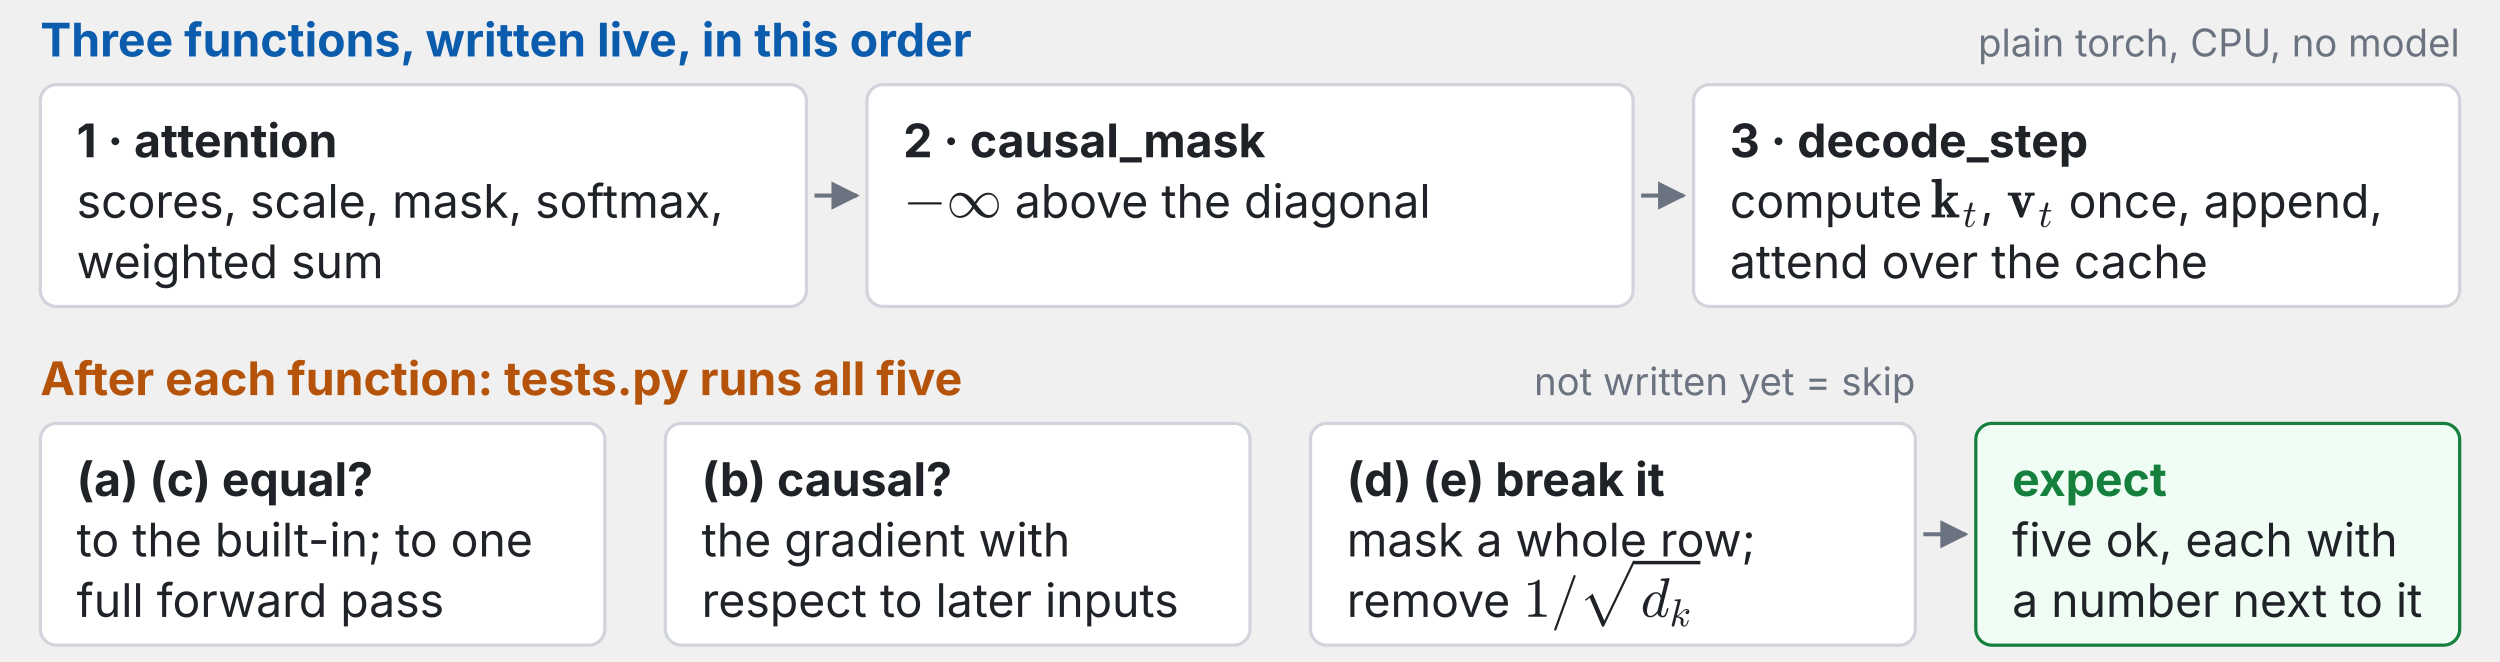
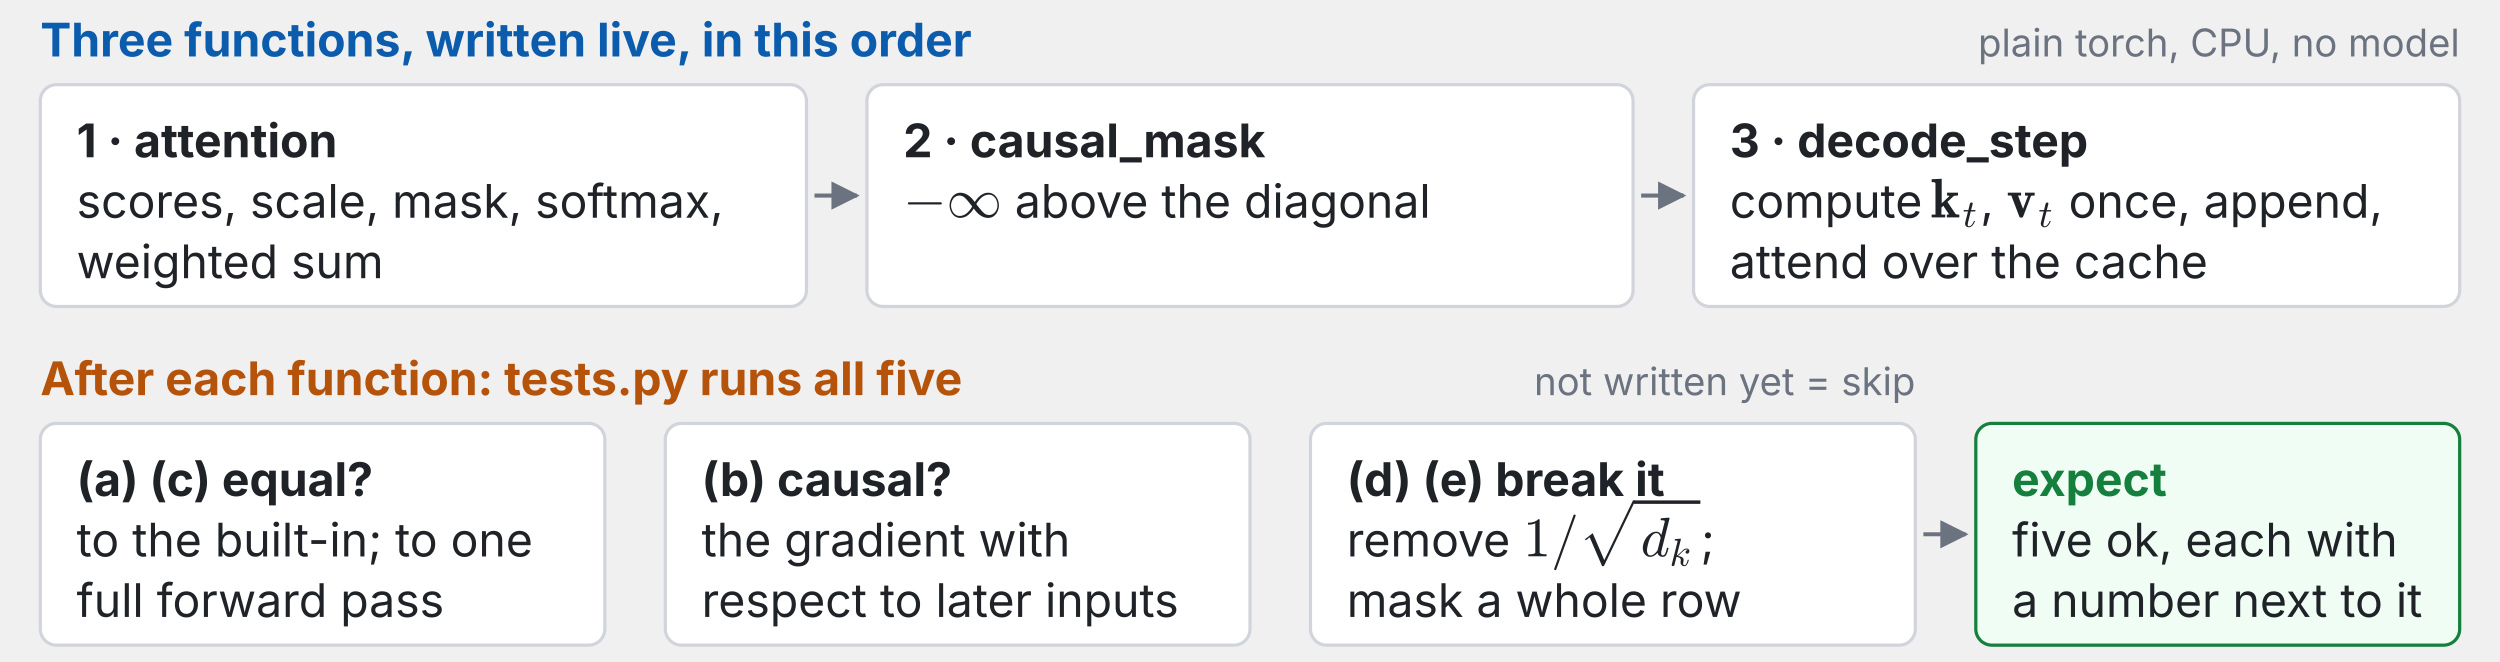
<svg xmlns="http://www.w3.org/2000/svg" xmlns:xlink="http://www.w3.org/1999/xlink" viewBox="0 0 1240 328" width="100%" font-family="-apple-system,BlinkMacSystemFont,Segoe UI,Helvetica Neue,PingFang TC,Noto Sans TC,sans-serif">
  <defs>
    <marker id="ah-demo1-flow" viewBox="0 0 10 10" refX="9" refY="5" markerWidth="7" markerHeight="7" orient="auto-start-reverse">
      <path d="M0,0 L10,5 L0,10 z" fill="#6b7280" />
    </marker>
  </defs>
  <text x="20" y="28" font-size="23" fill="#0b5cad" text-anchor="start" font-weight="700">Three functions, written live, in this order</text>
  <text x="1220" y="28" font-size="19" fill="#6b7280" text-anchor="end" font-weight="400">plain torch, CPU, no model</text>
  <rect x="20" y="42" width="380" height="110" rx="8" fill="#fff" stroke="#d1d5db" stroke-width="1.6" />
  <text x="38" y="78" font-size="23" fill="#1f2328" text-anchor="start" font-weight="700">1 · attention</text>
  <text x="38" y="108" font-size="23" fill="#1f2328" text-anchor="start" font-weight="400">scores, scale, mask, softmax,</text>
  <text x="38" y="138" font-size="23" fill="#1f2328" text-anchor="start" font-weight="400">weighted sum</text>
  <line x1="404" y1="97" x2="425" y2="97" stroke="#6b7280" stroke-width="2" marker-end="url(#ah-demo1-flow)" />
  <rect x="430" y="42" width="380" height="110" rx="8" fill="#fff" stroke="#d1d5db" stroke-width="1.6" />
  <text x="448" y="78" font-size="23" fill="#1f2328" text-anchor="start" font-weight="700">2 · causal_mask</text>
  <svg x="448" y="87.028" width="49.128" height="26.712" viewBox="0 0 49.128 26.712">
    <defs>
      <style type="text/css">*{stroke-linejoin: round; stroke-linecap: butt}</style>
    </defs>
    <g id="t294-figure_1">
      <g id="t294-patch_1">
        <path d="M 0 26.712  L 49.128 26.712  L 49.128 0  L 0 0  L 0 26.712  z " style="fill: none" />
      </g>
      <g id="t294-text_1">
        <g style="fill: #1f2328" transform="translate(0 20.97169) scale(0.276 -0.276)">
          <defs>
            <path id="t294-Cmsy10-a1" d="M 653 1472  Q 600 1472 565 1512  Q 531 1553 531 1600  Q 531 1647 565 1687  Q 600 1728 653 1728  L 4325 1728  Q 4375 1728 4408 1687  Q 4441 1647 4441 1600  Q 4441 1553 4408 1512  Q 4375 1472 4325 1472  L 653 1472  z " transform="scale(0.015625)" />
            <path id="t294-Cmsy10-31" d="M 1575 -72  Q 1213 -72 933 140  Q 653 353 506 690  Q 359 1028 359 1381  Q 359 1653 445 1912  Q 531 2172 693 2378  Q 856 2584 1086 2706  Q 1316 2828 1594 2828  Q 1881 2828 2150 2718  Q 2419 2609 2642 2428  Q 2866 2247 3059 2009  L 3250 1753  Q 3441 2056 3672 2295  Q 3903 2534 4195 2681  Q 4488 2828 4819 2828  Q 5097 2828 5325 2704  Q 5553 2581 5712 2368  Q 5872 2156 5953 1898  Q 6034 1641 6034 1381  Q 6034 1019 5882 683  Q 5731 347 5451 137  Q 5172 -72 4800 -72  Q 4381 -72 4004 153  Q 3628 378 3334 750  L 3144 1006  Q 2850 528 2451 228  Q 2053 -72 1575 -72  z M 1509 153  Q 2322 153 2963 1241  L 2625 1672  Q 2331 2059 2078 2278  Q 1825 2497 1491 2497  Q 1206 2497 986 2336  Q 766 2175 645 1915  Q 525 1656 525 1375  Q 525 1159 592 942  Q 659 725 787 547  Q 916 369 1098 261  Q 1281 153 1509 153  z M 3769 1088  Q 4063 700 4316 481  Q 4569 263 4903 263  Q 5116 263 5294 356  Q 5472 450 5601 609  Q 5731 769 5800 969  Q 5869 1169 5869 1381  Q 5869 1678 5750 1961  Q 5631 2244 5407 2425  Q 5184 2606 4884 2606  Q 4072 2606 3431 1516  L 3769 1088  z " transform="scale(0.015625)" />
          </defs>
          <use xlink:href="#t294-Cmsy10-a1" transform="translate(0 0.8125)" />
          <use xlink:href="#t294-Cmsy10-31" transform="translate(77.68555 0.8125)" />
        </g>
      </g>
    </g>
  </svg>
  <text x="503.338" y="108" font-size="23" fill="#1f2328" text-anchor="start" font-weight="400" textLength="206.0" lengthAdjust="spacing">above the diagonal</text>
  <line x1="814" y1="97" x2="835" y2="97" stroke="#6b7280" stroke-width="2" marker-end="url(#ah-demo1-flow)" />
  <rect x="840" y="42" width="380" height="110" rx="8" fill="#fff" stroke="#d1d5db" stroke-width="1.6" />
  <text x="858" y="78" font-size="23" fill="#1f2328" text-anchor="start" font-weight="700">3 · decode_step</text>
  <text x="858" y="108" font-size="23" fill="#1f2328" text-anchor="start" font-weight="400" textLength="93.5" lengthAdjust="spacing">compute</text>
  <svg x="957.707" y="87.028" width="24.564" height="26.712" viewBox="0 0 24.564 26.712">
    <defs>
      <style type="text/css">*{stroke-linejoin: round; stroke-linecap: butt}</style>
    </defs>
    <g id="t295-figure_1">
      <g id="t295-patch_1">
        <path d="M 0 26.712  L 24.564 26.712  L 24.564 0  L 0 0  L 0 26.712  z " style="fill: none" />
      </g>
      <g id="t295-text_1">
        <g style="fill: #1f2328" transform="translate(0 20.97169) scale(0.276 -0.276)">
          <defs>
            <path id="t295-Cmb10-6b" d="M 91 0  L 91 325  L 531 325  L 531 3884  Q 531 4003 406 4033  Q 281 4063 91 4063  L 91 4391  L 1247 4441  L 1247 1619  L 2150 2463  Q 2150 2491 2040 2503  Q 1931 2516 1863 2516  L 1863 2841  L 3122 2841  L 3122 2516  Q 2688 2516 2625 2456  L 1906 1784  L 2847 384  Q 2913 325 3272 325  L 3272 0  L 1838 0  L 1838 325  Q 2075 325 2075 378  L 1428 1338  L 1216 1141  L 1216 325  L 1650 325  L 1650 0  L 91 0  z " transform="scale(0.015625)" />
            <path id="t295-Cmmi10-74" d="M 397 519  Q 397 613 416 697  L 878 2534  L 206 2534  Q 141 2534 141 2619  Q 166 2759 225 2759  L 934 2759  L 1191 3803  Q 1216 3888 1291 3947  Q 1366 4006 1459 4006  Q 1541 4006 1595 3957  Q 1650 3909 1650 3828  Q 1650 3809 1648 3798  Q 1647 3788 1644 3775  L 1388 2759  L 2047 2759  Q 2113 2759 2113 2675  Q 2109 2659 2100 2621  Q 2091 2584 2075 2559  Q 2059 2534 2028 2534  L 1331 2534  L 872 684  Q 825 503 825 372  Q 825 97 1013 97  Q 1294 97 1511 361  Q 1728 625 1844 941  Q 1869 978 1894 978  L 1972 978  Q 1997 978 2012 961  Q 2028 944 2028 922  Q 2028 909 2022 903  Q 1881 516 1612 222  Q 1344 -72 997 -72  Q 744 -72 570 93  Q 397 259 397 519  z " transform="scale(0.015625)" />
          </defs>
          <use xlink:href="#t295-Cmb10-6b" transform="translate(0 0.609375)" />
          <use xlink:href="#t295-Cmmi10-74" transform="translate(57.14969 -16.39688) scale(0.7)" />
        </g>
      </g>
    </g>
  </svg>
  <text x="982.271" y="108" font-size="23" fill="#1f2328" text-anchor="start" font-weight="400" textLength="6.8" lengthAdjust="spacing">,</text>
  <svg x="995.259" y="87.028" width="24.564" height="26.712" viewBox="0 0 24.564 26.712">
    <defs>
      <style type="text/css">*{stroke-linejoin: round; stroke-linecap: butt}</style>
    </defs>
    <g id="t296-figure_1">
      <g id="t296-patch_1">
        <path d="M 0 26.712  L 24.564 26.712  L 24.564 0  L 0 0  L 0 26.712  z " style="fill: none" />
      </g>
      <g id="t296-text_1">
        <g style="fill: #1f2328" transform="translate(0 20.97169) scale(0.276 -0.276)">
          <defs>
            <path id="t296-Cmb10-76" d="M 1466 91  L 544 2516  L 141 2516  L 141 2841  L 1672 2841  L 1672 2516  L 1319 2516  L 1894 984  L 2456 2463  Q 2456 2494 2342 2505  Q 2228 2516 2119 2516  L 2119 2841  L 3231 2841  L 3231 2516  Q 2828 2516 2803 2456  L 1906 91  Q 1866 -25 1741 -25  L 1631 -25  Q 1506 -25 1466 91  z " transform="scale(0.015625)" />
            <path id="t296-Cmmi10-74" d="M 397 519  Q 397 613 416 697  L 878 2534  L 206 2534  Q 141 2534 141 2619  Q 166 2759 225 2759  L 934 2759  L 1191 3803  Q 1216 3888 1291 3947  Q 1366 4006 1459 4006  Q 1541 4006 1595 3957  Q 1650 3909 1650 3828  Q 1650 3809 1648 3798  Q 1647 3788 1644 3775  L 1388 2759  L 2047 2759  Q 2113 2759 2113 2675  Q 2109 2659 2100 2621  Q 2091 2584 2075 2559  Q 2059 2534 2028 2534  L 1331 2534  L 872 684  Q 825 503 825 372  Q 825 97 1013 97  Q 1294 97 1511 361  Q 1728 625 1844 941  Q 1869 978 1894 978  L 1972 978  Q 1997 978 2012 961  Q 2028 944 2028 922  Q 2028 909 2022 903  Q 1881 516 1612 222  Q 1344 -72 997 -72  Q 744 -72 570 93  Q 397 259 397 519  z " transform="scale(0.015625)" />
          </defs>
          <use xlink:href="#t296-Cmb10-76" transform="translate(0 0.609375)" />
          <use xlink:href="#t296-Cmmi10-74" transform="translate(57.14969 -16.39688) scale(0.7)" />
        </g>
      </g>
    </g>
  </svg>
  <text x="1026.03" y="108" font-size="23" fill="#1f2328" text-anchor="start" font-weight="400" textLength="154.5" lengthAdjust="spacing">once, append,</text>
  <text x="858" y="138" font-size="23" fill="#1f2328" text-anchor="start" font-weight="400">attend over the cache</text>
  <g class="fragment" data-fragment-index="1">
    <text x="20" y="196" font-size="23" fill="#b45309" text-anchor="start" font-weight="700">After each function: tests.py runs all five</text>
    <text x="950" y="196" font-size="19" fill="#6b7280" text-anchor="end" font-weight="400">not written yet = skip</text>
    <rect x="20" y="210" width="280" height="110" rx="8" fill="#fff" stroke="#d1d5db" stroke-width="1.6" />
    <text x="38" y="246" font-size="23" fill="#1f2328" text-anchor="start" font-weight="700">(a) (c) equal?</text>
    <text x="38" y="276" font-size="23" fill="#1f2328" text-anchor="start" font-weight="400">to the built-in; to one</text>
    <text x="38" y="306" font-size="23" fill="#1f2328" text-anchor="start" font-weight="400">full forward pass</text>
    <rect x="330" y="210" width="290" height="110" rx="8" fill="#fff" stroke="#d1d5db" stroke-width="1.6" />
    <text x="348" y="246" font-size="23" fill="#1f2328" text-anchor="start" font-weight="700">(b) causal?</text>
    <text x="348" y="276" font-size="23" fill="#1f2328" text-anchor="start" font-weight="400">the gradient with</text>
    <text x="348" y="306" font-size="23" fill="#1f2328" text-anchor="start" font-weight="400">respect to later inputs</text>
    <rect x="650" y="210" width="300" height="110" rx="8" fill="#fff" stroke="#d1d5db" stroke-width="1.6" />
    <text x="668" y="246" font-size="23" fill="#1f2328" text-anchor="start" font-weight="700">(d) (e) break it</text>
-     <text x="668" y="276" font-size="23" fill="#1f2328" text-anchor="start" font-weight="400">mask a whole row;</text>
-     <text x="668" y="306" font-size="23" fill="#1f2328" text-anchor="start" font-weight="400" textLength="81.3" lengthAdjust="spacing">remove</text>
-     <svg x="755.493" y="276.468" width="88.044" height="36.432" viewBox="0 0 88.044 36.432">
+     <text x="668" y="276" font-size="23" fill="#1f2328" text-anchor="start" font-weight="400" textLength="81.3" lengthAdjust="spacing">remove</text>
+     <svg x="755.493" y="246.468" width="88.044" height="36.432" viewBox="0 0 88.044 36.432">
      <defs>
        <style type="text/css">*{stroke-linejoin: round; stroke-linecap: butt}</style>
      </defs>
      <g id="t297-figure_1">
        <g id="t297-patch_1">
          <path d="M 0 36.432  L 88.044 36.432  L 88.044 0  L 0 0  L 0 36.432  z " style="fill: none" />
        </g>
        <g id="t297-text_1">
          <g style="fill: #1f2328" transform="translate(0 29.532) scale(0.276 -0.276)">
            <defs>
              <path id="t297-Cmr10-31" d="M 594 0  L 594 225  Q 1394 225 1394 428  L 1394 3788  Q 1063 3628 556 3628  L 556 3853  Q 1341 3853 1741 4263  L 1831 4263  Q 1853 4263 1873 4245  Q 1894 4228 1894 4206  L 1894 428  Q 1894 225 2694 225  L 2694 0  L 594 0  z " transform="scale(0.015625)" />
              <path id="t297-Cmmi10-3d" d="M 359 -1472  Q 359 -1453 366 -1447  L 2591 4722  Q 2603 4759 2634 4779  Q 2666 4800 2706 4800  Q 2763 4800 2798 4765  Q 2834 4731 2834 4672  L 2834 4647  L 609 -1522  Q 572 -1600 488 -1600  Q 434 -1600 396 -1562  Q 359 -1525 359 -1472  z " transform="scale(0.015625)" />
              <path id="t297-Cmex10-70" d="M 2713 -7425  L 1269 -4063  L 819 -4409  L 703 -4294  L 1619 -3584  L 2969 -6725  L 6291 197  Q 6322 256 6400 256  Q 6453 256 6490 218  Q 6528 181 6528 128  Q 6528 97 6522 84  L 2950 -7366  Q 2925 -7425 2853 -7425  L 2713 -7425  z " transform="scale(0.015625)" />
              <path id="t297-Cmmi10-64" d="M 1113 -72  Q 709 -72 476 233  Q 244 538 244 953  Q 244 1363 456 1803  Q 669 2244 1030 2536  Q 1391 2828 1806 2828  Q 1994 2828 2145 2723  Q 2297 2619 2381 2444  L 2741 3872  Q 2766 3981 2772 4044  Q 2772 4147 2356 4147  Q 2291 4147 2291 4231  Q 2294 4247 2305 4287  Q 2316 4328 2333 4350  Q 2350 4372 2381 4372  L 3244 4441  Q 3322 4441 3322 4359  L 2400 678  Q 2356 572 2356 372  Q 2356 97 2541 97  Q 2741 97 2845 351  Q 2950 606 3022 941  Q 3034 978 3072 978  L 3150 978  Q 3175 978 3190 956  Q 3206 934 3206 916  Q 3094 469 2961 198  Q 2828 -72 2528 -72  Q 2313 -72 2147 54  Q 1981 181 1941 391  Q 1528 -72 1113 -72  z M 1119 97  Q 1350 97 1567 270  Q 1784 444 1941 678  Q 1947 684 1947 703  L 2297 2113  Q 2259 2338 2131 2500  Q 2003 2663 1791 2663  Q 1575 2663 1389 2486  Q 1203 2309 1075 2069  Q 950 1813 836 1366  Q 722 919 722 672  Q 722 450 817 273  Q 913 97 1119 97  z " transform="scale(0.015625)" />
              <path id="t297-Cmmi10-6b" d="M 341 116  Q 341 153 347 172  L 1275 3872  Q 1300 3981 1306 4044  Q 1306 4147 891 4147  Q 825 4147 825 4231  Q 828 4247 839 4287  Q 850 4328 867 4350  Q 884 4372 916 4372  L 1778 4441  L 1797 4441  Q 1797 4434 1819 4423  Q 1841 4413 1844 4409  Q 1856 4378 1856 4359  L 1184 1684  Q 1416 1781 1767 2145  Q 2119 2509 2317 2668  Q 2516 2828 2816 2828  Q 2994 2828 3119 2706  Q 3244 2584 3244 2406  Q 3244 2294 3197 2198  Q 3150 2103 3065 2043  Q 2981 1984 2869 1984  Q 2766 1984 2695 2048  Q 2625 2113 2625 2216  Q 2625 2369 2733 2473  Q 2841 2578 2994 2578  Q 2931 2663 2803 2663  Q 2613 2663 2436 2553  Q 2259 2444 2054 2239  Q 1850 2034 1681 1864  Q 1513 1694 1369 1606  Q 1747 1563 2025 1408  Q 2303 1253 2303 934  Q 2303 869 2278 769  Q 2222 528 2222 384  Q 2222 97 2419 97  Q 2650 97 2770 350  Q 2891 603 2969 941  Q 2981 978 3022 978  L 3097 978  Q 3122 978 3139 962  Q 3156 947 3156 922  Q 3156 916 3150 903  Q 2909 -72 2406 -72  Q 2225 -72 2086 12  Q 1947 97 1872 242  Q 1797 388 1797 569  Q 1797 672 1825 781  Q 1844 856 1844 922  Q 1844 1169 1625 1297  Q 1406 1425 1125 1453  L 800 147  Q 775 50 703 -11  Q 631 -72 538 -72  Q 456 -72 398 -17  Q 341 38 341 116  z " transform="scale(0.015625)" />
            </defs>
            <use xlink:href="#t297-Cmr10-31" transform="translate(0 0.371875)" />
            <use xlink:href="#t297-Cmmi10-3d" transform="translate(50 0.371875)" />
            <use xlink:href="#t297-Cmex10-70" transform="translate(100 97.04688) scale(0.986825)" />
            <use xlink:href="#t297-Cmmi10-64" transform="translate(211.1719 0.359375)" />
            <use xlink:href="#t297-Cmmi10-6b" transform="translate(263.1738 -16.64688) scale(0.7)" />
            <path d="M 198.672 94.5  L 198.672 100.75  L 318.453 100.75  L 318.453 94.5  L 198.672 94.5  z " />
          </g>
        </g>
      </g>
    </svg>
+     <text x="843.537" y="276" font-size="23" fill="#1f2328" text-anchor="start" font-weight="400" textLength="6.8" lengthAdjust="spacing">;</text>
+     <text x="668" y="306" font-size="23" fill="#1f2328" text-anchor="start" font-weight="400">mask a whole row</text>
    <line x1="954" y1="265" x2="975" y2="265" stroke="#6b7280" stroke-width="2" marker-end="url(#ah-demo1-flow)" />
    <rect x="980" y="210" width="240" height="110" rx="8" fill="#f0fdf4" stroke="#15803d" stroke-width="1.6" />
    <text x="998" y="246" font-size="23" fill="#15803d" text-anchor="start" font-weight="700">expect</text>
    <text x="998" y="276" font-size="23" fill="#1f2328" text-anchor="start" font-weight="400">five ok, each with</text>
    <text x="998" y="306" font-size="23" fill="#1f2328" text-anchor="start" font-weight="400">a number next to it</text>
  </g>
</svg>
